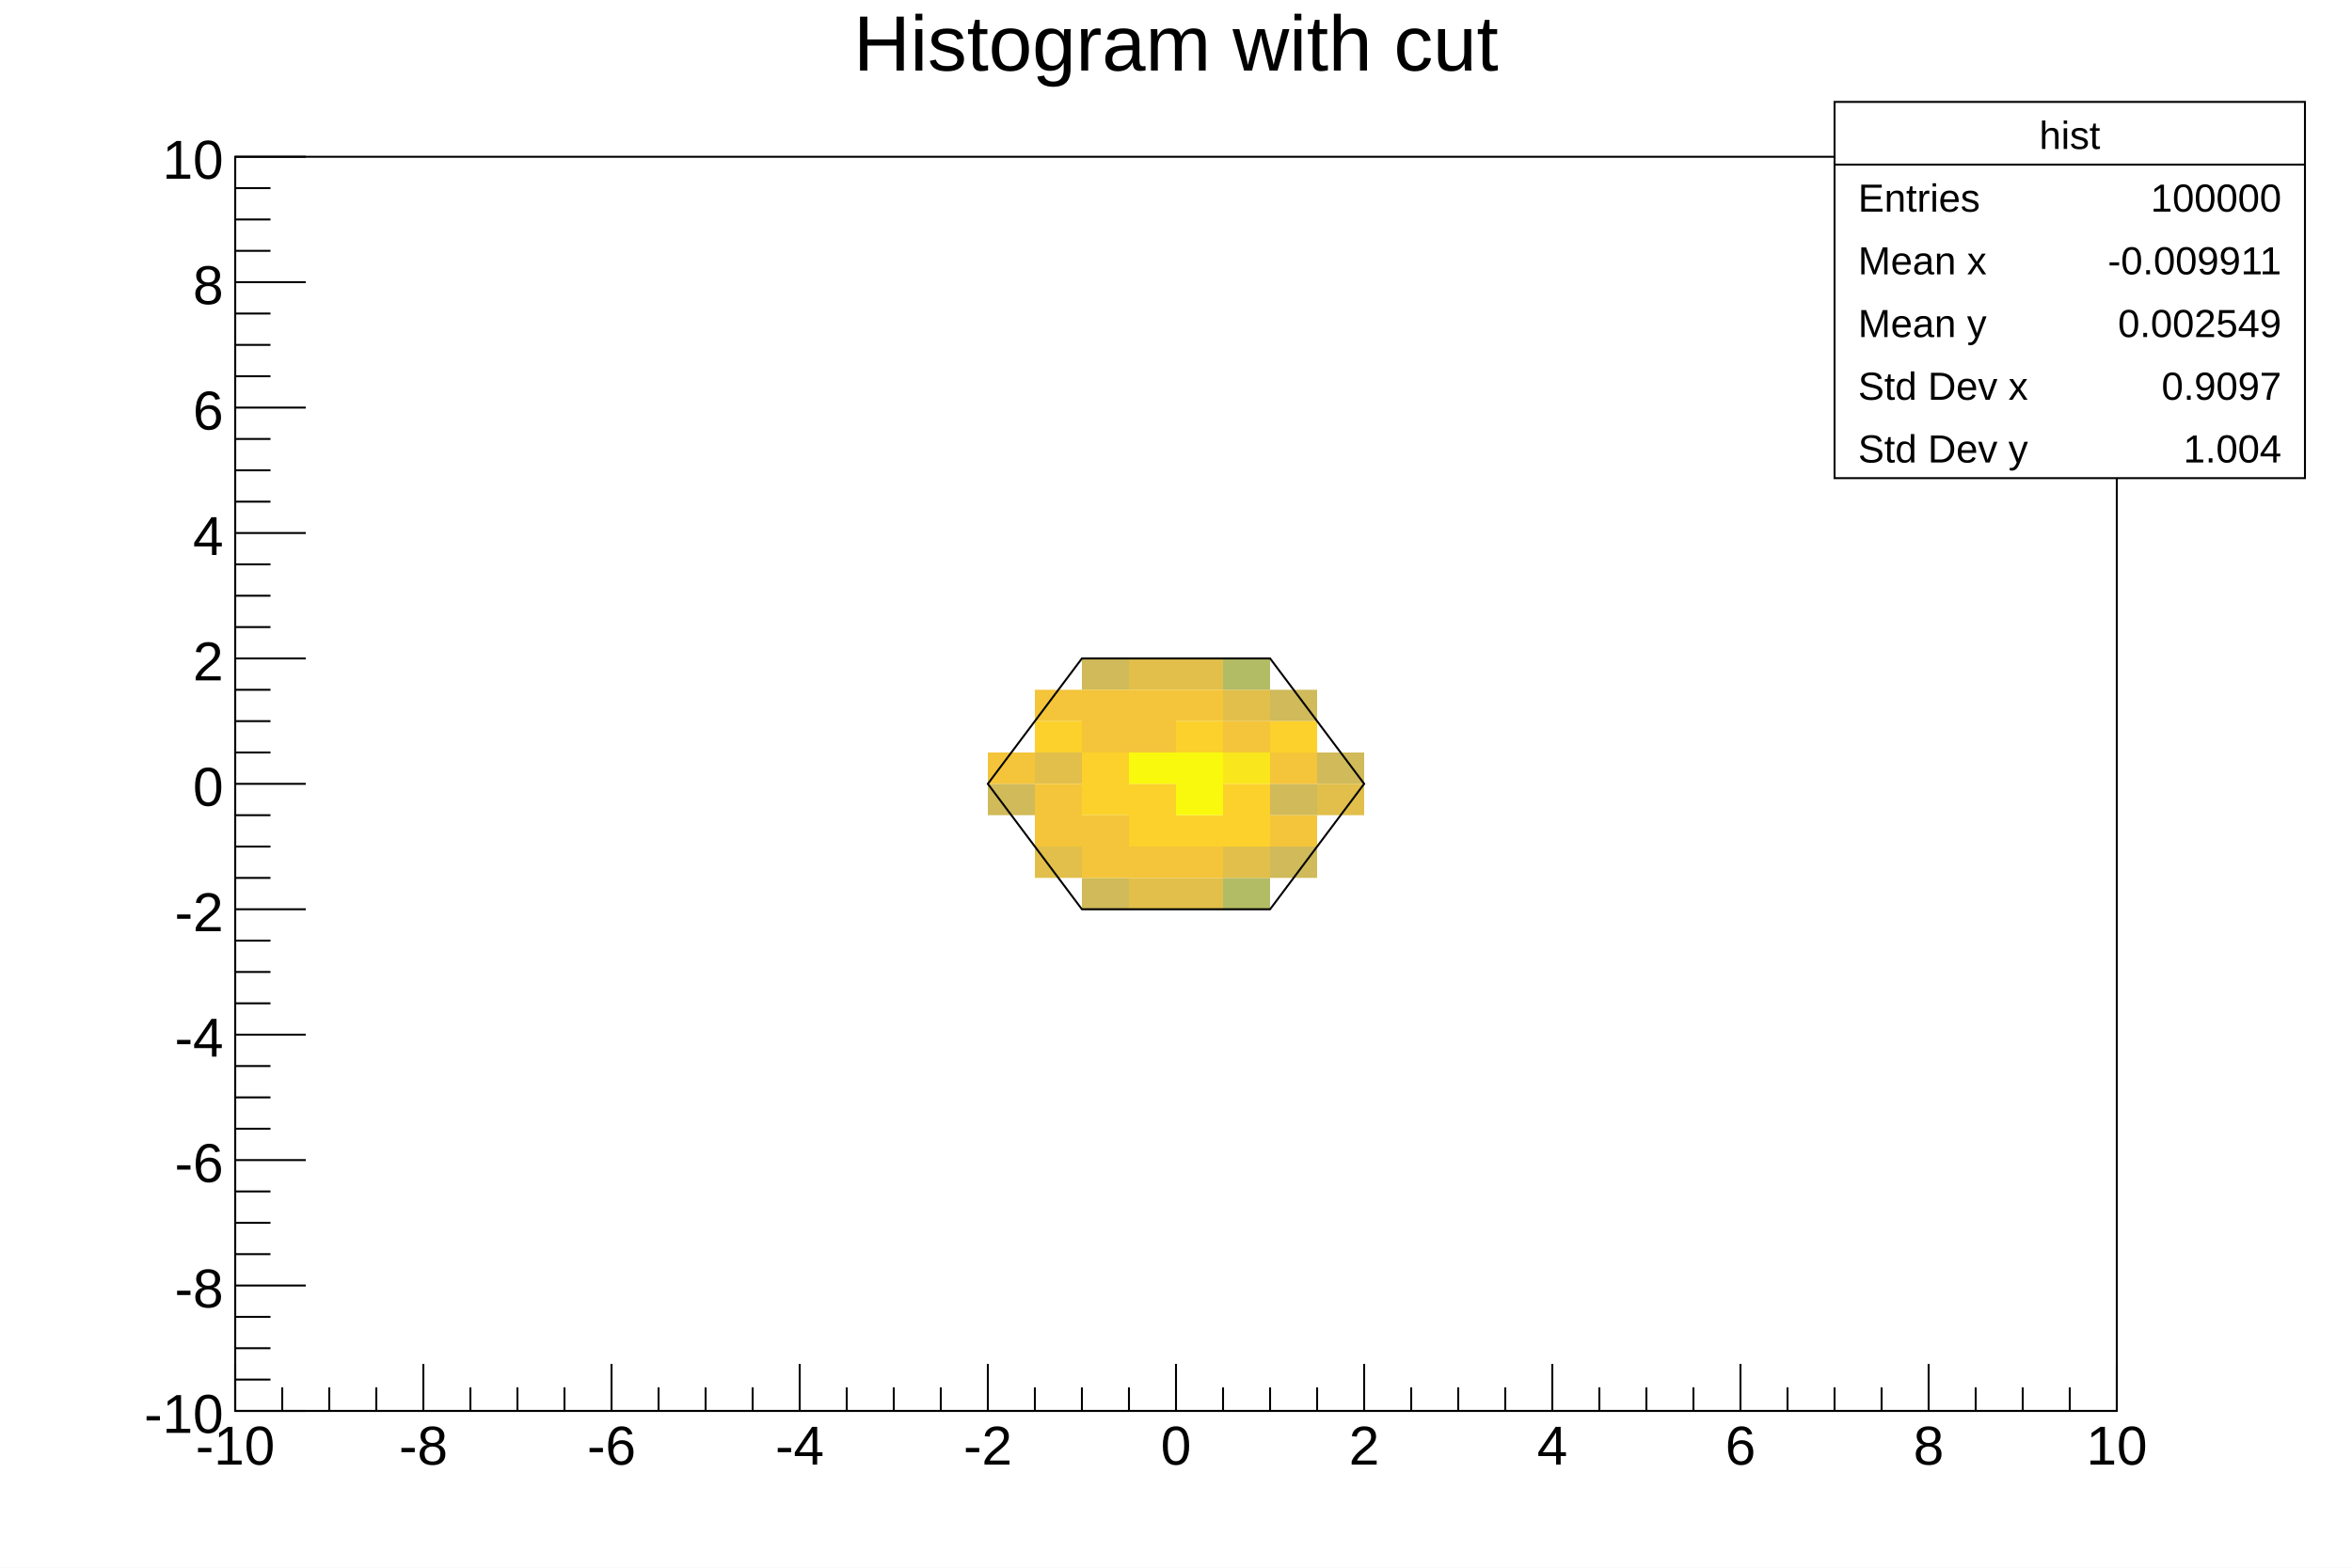
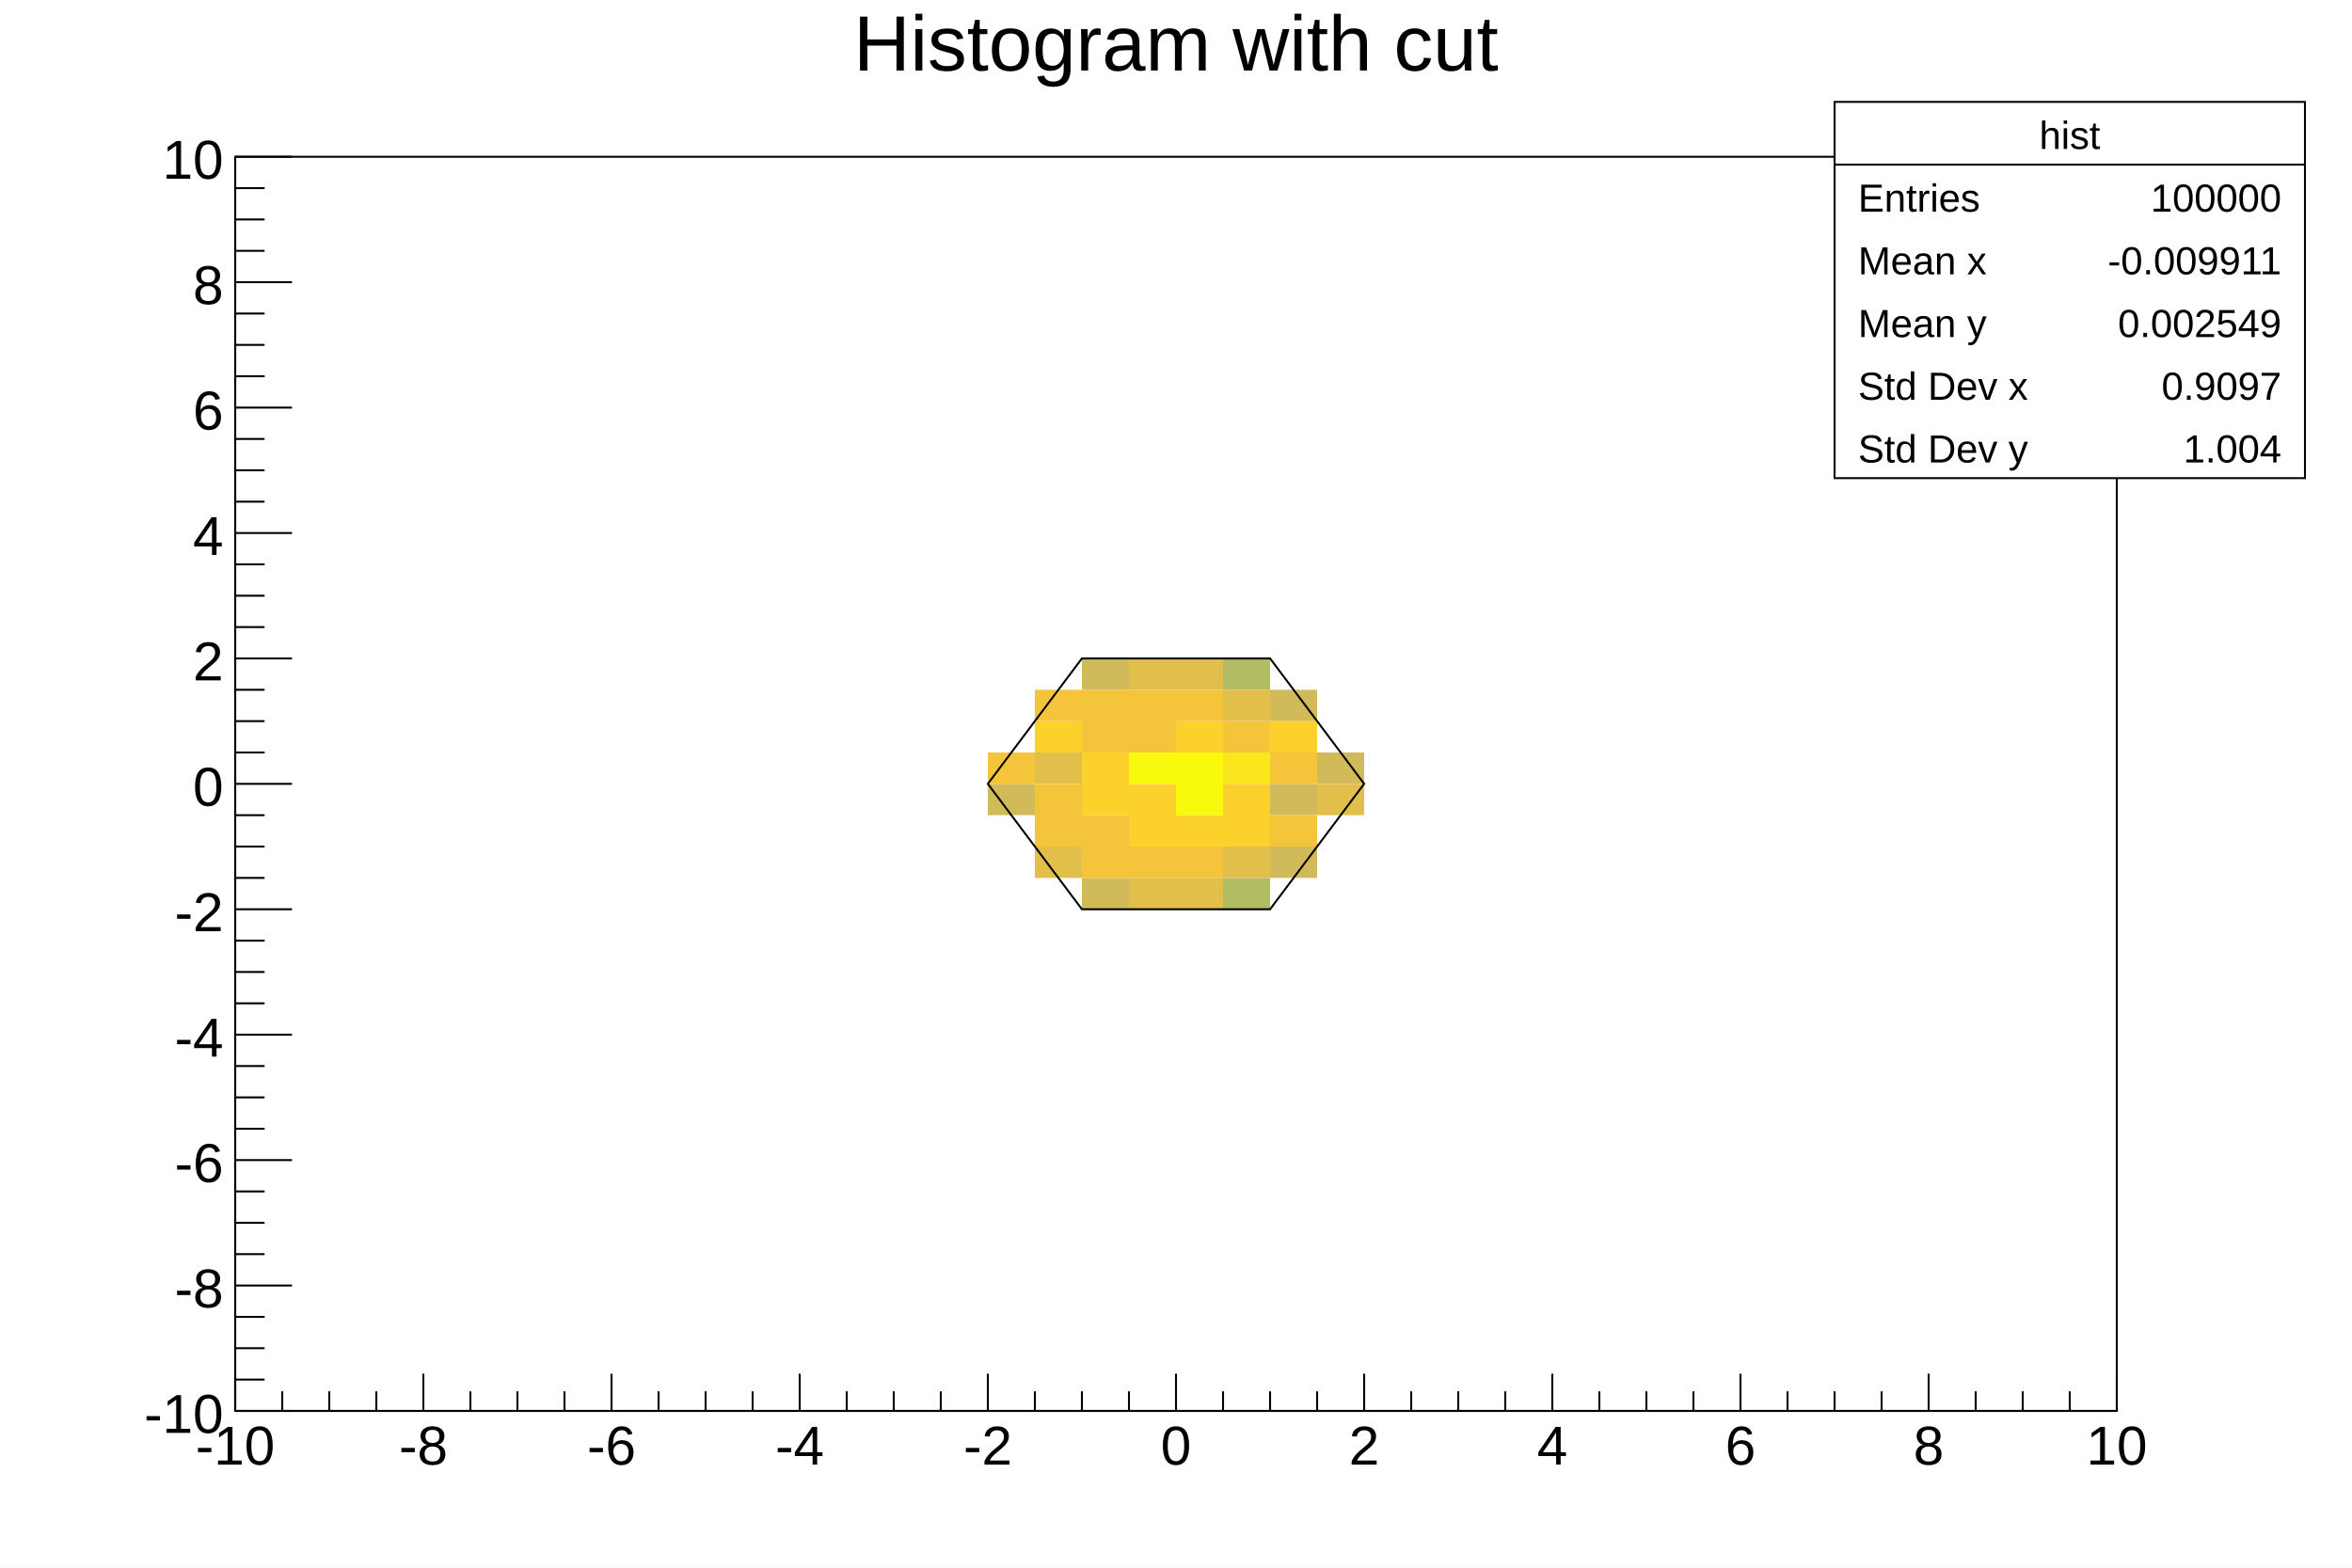
<svg xmlns="http://www.w3.org/2000/svg" viewBox="0 0 1200 800" preserveAspectRatio="none" width="1200" height="800">
  <path d="M0,0H1200V800H0Z" style="fill: #ffffff;" />
  <g>
    <g transform="translate(120,80)">
      <path d="M0,0H960V640H0Z" style="fill: #ffffff; stroke: #000000; stroke-width: 1;" />
      <svg x="0" y="0" overflow="hidden" width="960" height="640" viewBox="0 0 960 640">
        <g>
          <path fill="#b2bc65" d="M504,256h24v16h-24zm0,112h24v16h-24z" />
          <path fill="#d0ba59" d="M384,320h24v16h-24zm48,-64h24v16h-24zm0,112h24v16h-24zm96,-96h24v16h-24zm0,48h24v16h-24zm0,32h24v16h-24zm24,-48h24v16h-24z" />
          <path fill="#e1bf4a" d="M408,304h24v16h-24zm0,48h24v16h-24zm48,-96h24v16h-24zm0,112h24v16h-24zM480,256h24v16h-24zm0,112h24v16h-24zm24,-96h24v16h-24zm0,80h24v16h-24zm48,-32h24v16h-24z" />
          <path fill="#f4c53a" d="M384,304h24v16h-24zm24,-32h24v16h-24zm0,48h24v32h-24zm24,-48h24v32h-24zm0,64h24v32h-24zm24,-64h24v32h-24zm0,80h24v16h-24zm24,-80h24v16h-24zm0,80h24v16h-24zm24,-64h24v16h-24zm24,16h24v16h-24zm0,32h24v16h-24z" />
          <path fill="#fcd12b" d="M408,288h24v16h-24zm24,16h24v32h-24zm24,16h24v32h-24zm24,-32h24v16h-24zm0,48h24v16h-24zm24,-16h24v32h-24zm24,-32h24v16h-24z" />
          <path fill="#fae61c" d="M504,304h24v16h-24z" />
          <path fill="#f9f90e" d="M456,304h24v16h-24zm24,0h24v32h-24z" />
        </g>
        <g>
          <path d="M528,256l48,64l-48,64h-96l-48,-64l48,-64Z" style="stroke: #000000; stroke-width: 1; fill: none;" />
        </g>
      </svg>
      <g>
        <g transform="translate(0,640)">
-           <path d="M0,0h960M0,-24V0M24,-12V0M48,-12V0M72,-12V0M96,-24V0M120,-12V0M144,-12V0M168,-12V0M192,-24V0M216,-12V0M240,-12V0M264,-12V0M288,-24V0M312,-12V0M336,-12V0M360,-12V0M384,-24V0M408,-12V0M432,-12V0M456,-12V0M480,-24V0M504,-12V0M528,-12V0M552,-12V0M576,-24V0M600,-12V0M624,-12V0M648,-12V0M672,-24V0M696,-12V0M720,-12V0M744,-12V0M768,-24V0M792,-12V0M816,-12V0M840,-12V0M864,-24V0M888,-12V0M912,-12V0M936,-12V0M960,-24V0" style="stroke: #000000; stroke-width: 1;" />
+           <path d="M0,0h960M0,-19V0M24,-10V0M48,-10V0M72,-10V0M96,-19V0M120,-10V0M144,-10V0M168,-10V0M192,-19V0M216,-10V0M240,-10V0M264,-10V0M288,-19V0M312,-10V0M336,-10V0M360,-10V0M384,-19V0M408,-10V0M432,-10V0M456,-10V0M480,-19V0M504,-10V0M528,-10V0M552,-10V0M576,-19V0M600,-10V0M624,-10V0M648,-10V0M672,-19V0M696,-10V0M720,-10V0M744,-10V0M768,-19V0M792,-10V0M816,-10V0M840,-10V0M864,-19V0M888,-10V0M912,-10V0M936,-10V0M960,-19V0" style="stroke: #000000; stroke-width: 1;" />
          <g font-family="Arial" font-size="28" space="preserve" fill="#000000" text-anchor="middle">
            <text dy=".8em" transform="translate(0,5)">-10</text>
            <text dy=".8em" transform="translate(96,5)">-8</text>
            <text dy=".8em" transform="translate(192,5)">-6</text>
            <text dy=".8em" transform="translate(288,5)">-4</text>
            <text dy=".8em" transform="translate(384,5)">-2</text>
            <text dy=".8em" transform="translate(480,5)">0</text>
            <text dy=".8em" transform="translate(576,5)">2</text>
            <text dy=".8em" transform="translate(672,5)">4</text>
            <text dy=".8em" transform="translate(768,5)">6</text>
            <text dy=".8em" transform="translate(864,5)">8</text>
            <text dy=".8em" transform="translate(960,5)">10</text>
          </g>
        </g>
        <g>
-           <path d="M0,0v640M36,640H0M18,624H0M18,608H0M18,592H0M36,576H0M18,560H0M18,544H0M18,528H0M36,512H0M18,496H0M18,480H0M18,464H0M36,448H0M18,432H0M18,416H0M18,400H0M36,384H0M18,368H0M18,352H0M18,336H0M36,320H0M18,304H0M18,288H0M18,272H0M36,256H0M18,240H0M18,224H0M18,208H0M36,192H0M18,176H0M18,160H0M18,144H0M36,128H0M18,112H0M18,96H0M18,80H0M36,64H0M18,48H0M18,32H0M18,16H0M36,0H0" style="stroke: #000000; stroke-width: 1;" />
+           <path d="M0,0v640M29,640H0M15,624H0M15,608H0M15,592H0M29,576H0M15,560H0M15,544H0M15,528H0M29,512H0M15,496H0M15,480H0M15,464H0M29,448H0M15,432H0M15,416H0M15,400H0M29,384H0M15,368H0M15,352H0M15,336H0M29,320H0M15,304H0M15,288H0M15,272H0M29,256H0M15,240H0M15,224H0M15,208H0M29,192H0M15,176H0M15,160H0M15,144H0M29,128H0M15,112H0M15,96H0M15,80H0M29,64H0M15,48H0M15,32H0M15,16H0M29,0H0" style="stroke: #000000; stroke-width: 1;" />
          <g font-family="Arial" font-size="28" space="preserve" fill="#000000" text-anchor="end">
            <text dy=".4em" transform="translate(-6,640)">-10</text>
            <text dy=".4em" transform="translate(-6,576)">-8</text>
            <text dy=".4em" transform="translate(-6,512)">-6</text>
            <text dy=".4em" transform="translate(-6,448)">-4</text>
            <text dy=".4em" transform="translate(-6,384)">-2</text>
            <text dy=".4em" transform="translate(-6,320)">0</text>
            <text dy=".4em" transform="translate(-6,256)">2</text>
            <text dy=".4em" transform="translate(-6,192)">4</text>
            <text dy=".4em" transform="translate(-6,128)">6</text>
            <text dy=".4em" transform="translate(-6,64)">8</text>
            <text dy=".4em" transform="translate(-6)">10</text>
          </g>
        </g>
      </g>
    </g>
-     <g transform="translate(120,4)" font-family="Arial" font-size="40" space="preserve">
-       <text fill="#000000" text-anchor="middle" dy=".8em" transform="translate(480)">Histogram with cut</text>
-     </g>
    <g transform="translate(936,52)" font-family="Arial" font-size="20" space="preserve" fill="#000000">
      <path d="M0,0H240V192H0Z" style="fill: #ffffff; stroke: #000000; stroke-width: 1;" />
      <text text-anchor="middle" dy=".4em" transform="translate(120,16)">hist</text>
      <text text-anchor="start" dy=".4em" transform="translate(12,48)">Entries </text>
      <text text-anchor="end" dy=".4em" transform="translate(228,48)"> 100000</text>
      <text text-anchor="start" dy=".4em" transform="translate(12,80)">Mean x </text>
      <text text-anchor="end" dy=".4em" transform="translate(228,80)"> -0.009911</text>
      <text text-anchor="start" dy=".4em" transform="translate(12,112)">Mean y </text>
      <text text-anchor="end" dy=".4em" transform="translate(228,112)"> 0.002549</text>
      <text text-anchor="start" dy=".4em" transform="translate(12,144)">Std Dev x </text>
      <text text-anchor="end" dy=".4em" transform="translate(228,144)"> 0.9097</text>
      <text text-anchor="start" dy=".4em" transform="translate(12,176)">Std Dev y </text>
      <text text-anchor="end" dy=".4em" transform="translate(228,176)"> 1.004</text>
      <path d="M0,32h240" style="stroke: #000000; stroke-width: 1;" />
    </g>
+     <g transform="translate(120,4)" font-family="Arial" font-size="40" space="preserve">
+       <text fill="#000000" text-anchor="middle" dy=".8em" transform="translate(480)">Histogram with cut</text>
+     </g>
  </g>
</svg>
